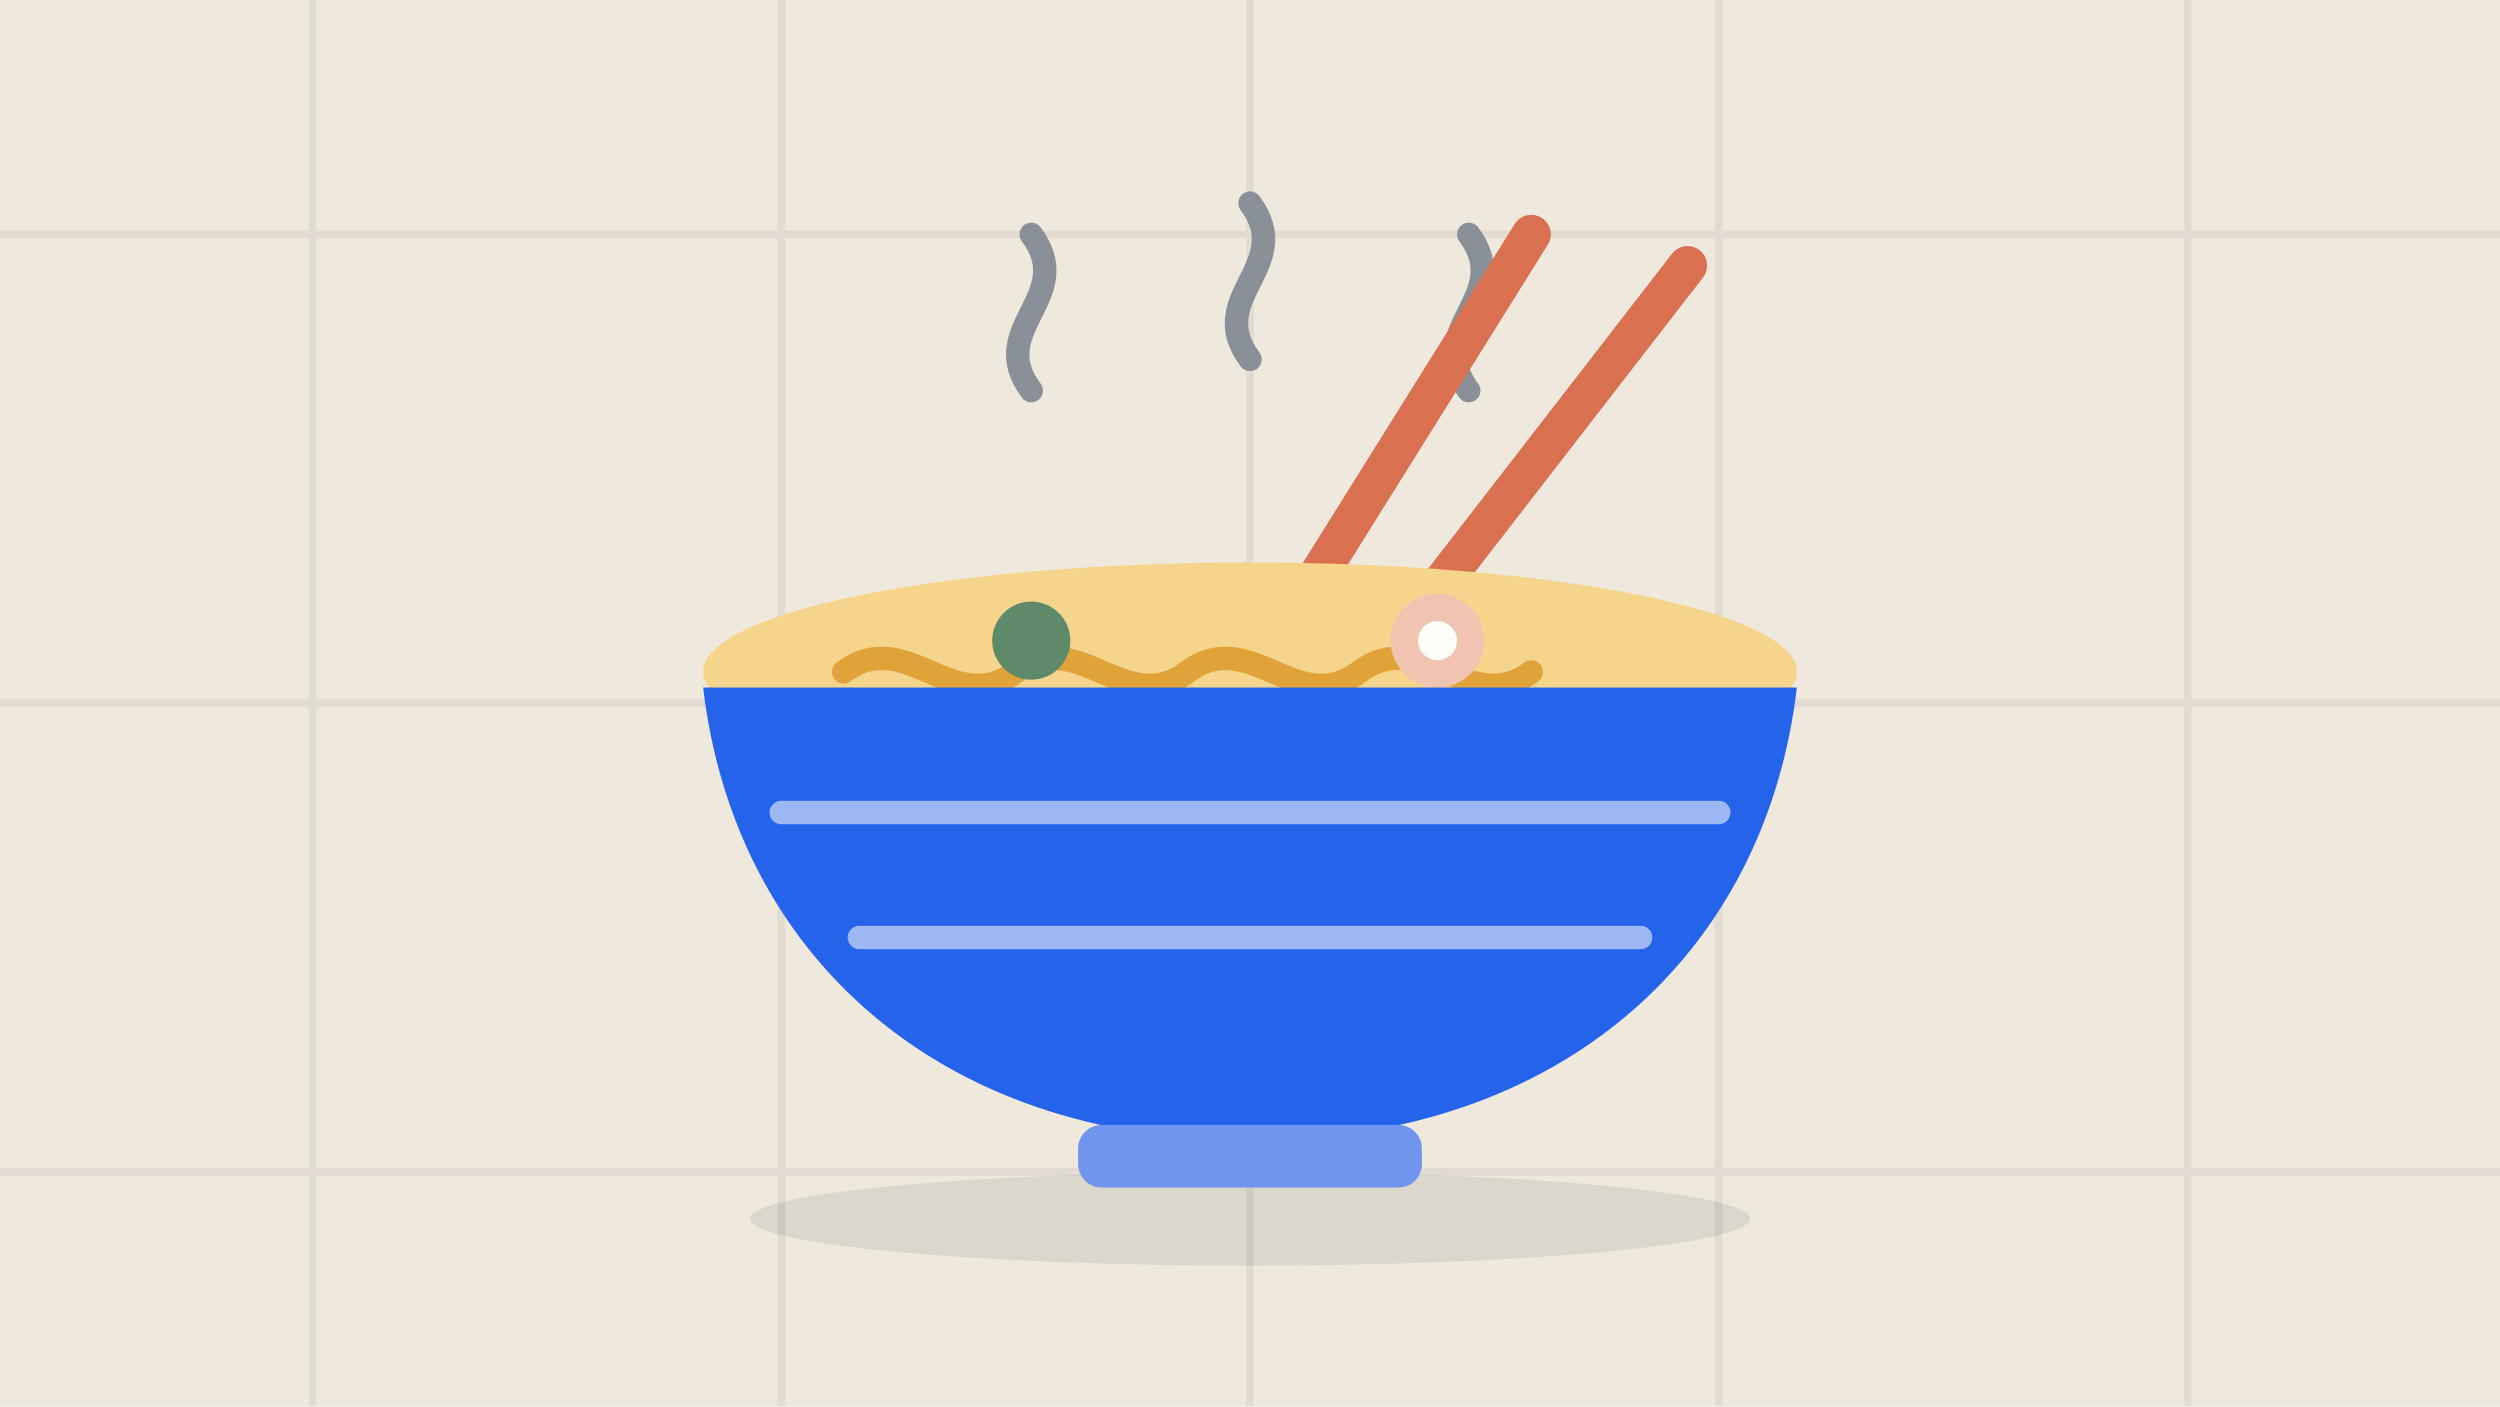
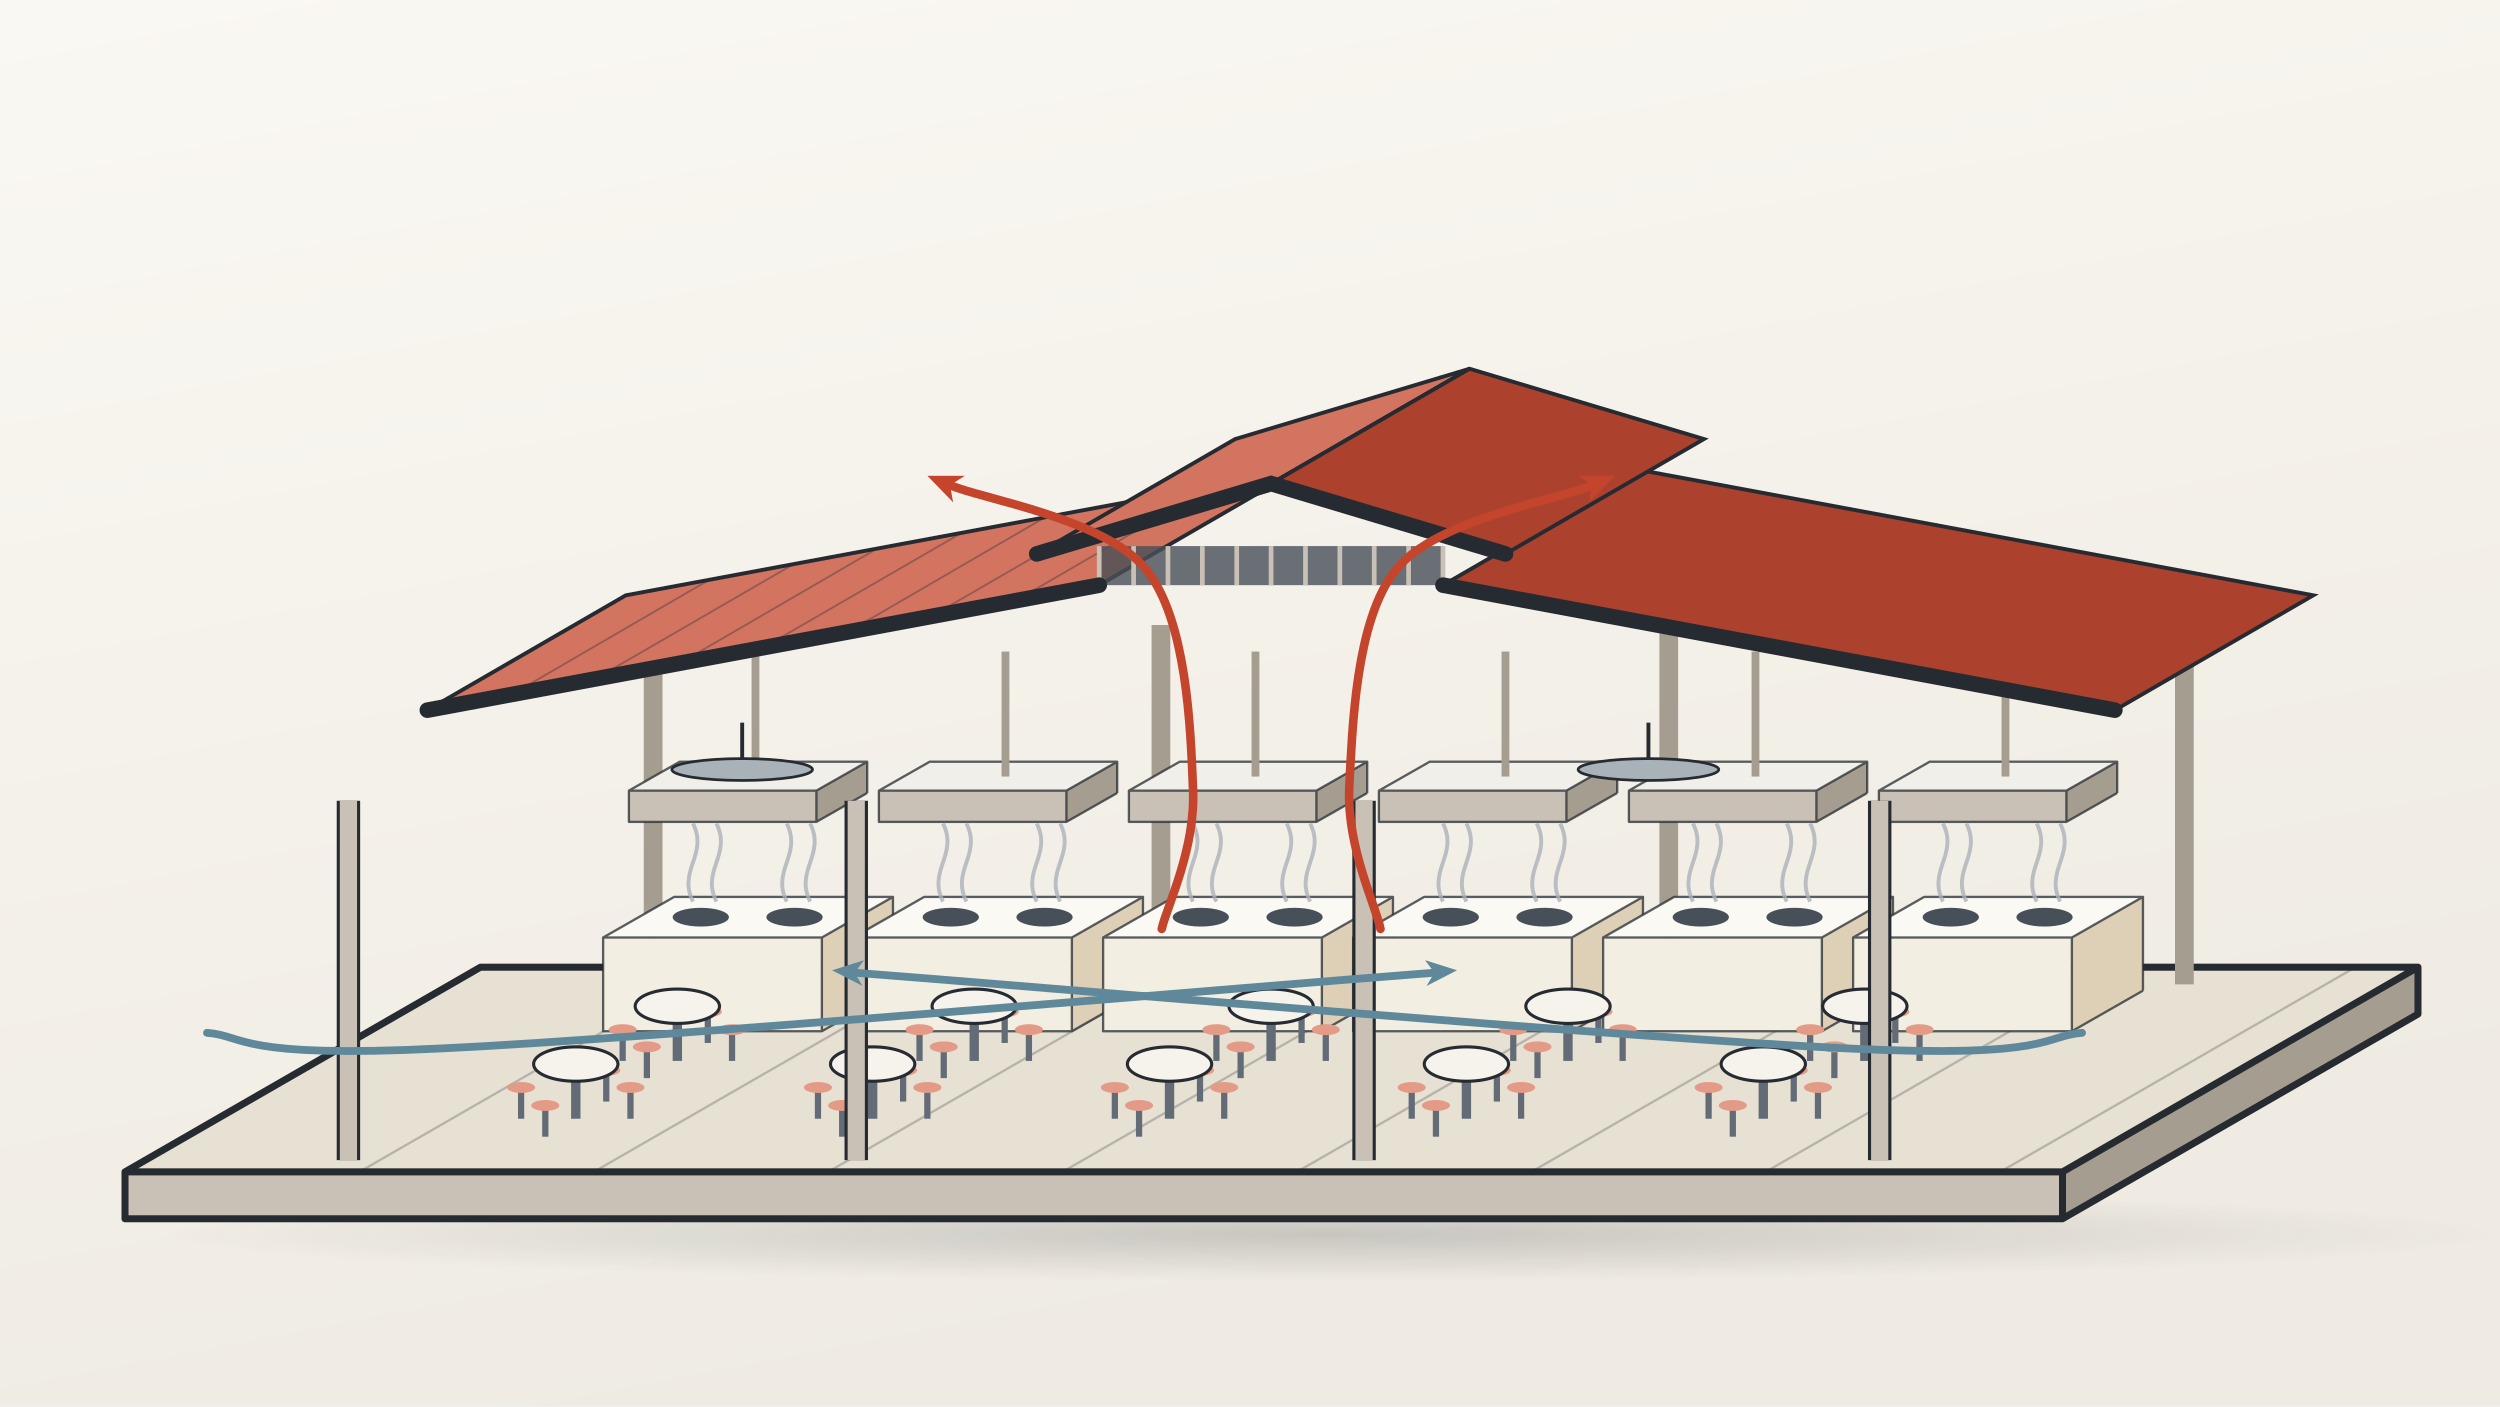
<svg xmlns="http://www.w3.org/2000/svg" viewBox="0 0 320 180">
-   <style>
- .b{fill:#efe9dd}.g{stroke:#1d232b;stroke-opacity:.07;stroke-width:1;fill:none}.sh{fill:#1d232b;fill-opacity:.09}
- .k{fill:#2b323b}.k2{fill:#4a525c}.k3{fill:#8a9098}.r{fill:#d6cdbb}.r2{fill:#c4b9a3}.w{fill:#fffdf8}
- .a{fill:#2563eb}.a2{fill:#6f95ee}.a3{fill:#c7d5f6}.s{fill:#b83a26}.s2{fill:#d9704f}.s3{fill:#f1c4b2}
- .o{fill:#e0a33a}.o2{fill:#f4d58b}.v{fill:#5f8a6a}.v2{fill:#9fbf9c}
- .ln{fill:none;stroke-linecap:round;stroke-linejoin:round}
- .lk{stroke:#2b323b}.lk2{stroke:#4a525c}.lk3{stroke:#8a9098}.la{stroke:#2563eb}.la2{stroke:#6f95ee}.la3{stroke:#c7d5f6}
- .ls{stroke:#b83a26}.ls2{stroke:#d9704f}.lo{stroke:#e0a33a}.lo2{stroke:#f4d58b}.lw{stroke:#fffdf8}.lr{stroke:#d6cdbb}.lb{stroke:#efe9dd}.lv{stroke:#5f8a6a}
- @media (prefers-color-scheme:dark){
- .b{fill:#1d2633}.g{stroke:#e8e4da;stroke-opacity:.07}.sh{fill:#000;fill-opacity:.25}
- .k{fill:#10151c}.k2{fill:#5a6472}.k3{fill:#6c7480}.r{fill:#4a4f57}.r2{fill:#5c626b}.w{fill:#e9e5dc}
- .a{fill:#4f82ee}.a2{fill:#7fa3f0}.a3{fill:#3b5482}.s{fill:#c9533c}.s2{fill:#dd7a5c}.s3{fill:#7a4a3e}
- .o{fill:#e2a940}.o2{fill:#e9cd86}.v{fill:#6f9a78}.v2{fill:#56785c}
- .lk{stroke:#e8e4da}.lk2{stroke:#a9b0ba}.lk3{stroke:#6c7480}.la{stroke:#6f9cf2}.la2{stroke:#7fa3f0}.la3{stroke:#3b5482}
- .ls{stroke:#e0745f}.ls2{stroke:#dd7a5c}.lo{stroke:#e2a940}.lo2{stroke:#e9cd86}.lw{stroke:#e9e5dc}.lr{stroke:#4a4f57}.lb{stroke:#1d2633}.lv{stroke:#6f9a78}}
- </style>
-   <rect class="b" width="320" height="180" />
-   <path class="g" d="M40 0v180M100 0v180M160 0v180M220 0v180M280 0v180M0 30h320M0 90h320M0 150h320" />
-   <ellipse class="sh" cx="160" cy="156" rx="64" ry="6" />
-   <path class="ln lk3" stroke-width="3" d="M132 50c-6-8 6-12 0-20M160 46c-6-8 6-12 0-20M188 50c-6-8 6-12 0-20" />
-   <path class="ln ls2" stroke-width="5" d="M196 30l-40 64M216 34l-48 62" />
-   <ellipse class="o2" cx="160" cy="86" rx="70" ry="14" />
-   <path class="ln lo" stroke-width="3" d="M108 86c8-6 14 6 22 0s14 6 22 0 14 6 22 0 14 6 22 0" />
-   <circle class="v" cx="132" cy="82" r="5" />
-   <circle class="s3" cx="184" cy="82" r="6" />
-   <circle class="w" cx="184" cy="82" r="2.5" />
-   <path class="a" d="M90 88h140c-4 34-30 58-70 58s-66-24-70-58z" />
-   <path class="ln lw" stroke-width="3" d="M100 104h120M110 120h100" opacity=".55" />
-   <rect class="a2" x="138" y="144" width="44" height="8" rx="3" />
+   <style>.o{fill:none;stroke:#262b31;stroke-width:1.1;stroke-linejoin:round;stroke-linecap:round}.h{fill:none;stroke:#262b31;stroke-opacity:.5;stroke-width:0.55;stroke-linejoin:round;stroke-linecap:round}.hw{fill:none;stroke:#fff;stroke-opacity:.7;stroke-width:0.55;stroke-linejoin:round;stroke-linecap:round}.an{fill:none;stroke:#262b31;stroke-width:0.8;stroke-linecap:round;stroke-linejoin:round}.ah{fill:#262b31}</style>
+   <defs>
+     <radialGradient id="r1" cx="0.5" cy="0.5" r="0.5">
+       <stop offset="0" stop-color="#262b31" stop-opacity="0.2" />
+       <stop offset="1" stop-color="#262b31" stop-opacity="0" />
+     </radialGradient>
+     <linearGradient id="l2" x1="0" y1="0" x2="0.35" y2="1">
+       <stop offset="0" stop-color="#faf8f3" />
+       <stop offset="1" stop-color="#efebe2" />
+     </linearGradient>
+   </defs>
+   <rect width="320" height="180" fill="url(#l2)" />
+   <ellipse cx="170" cy="158" rx="150" ry="6" fill="url(#r1)" />
+   <path d="M16 150l45.5-26.2 248 0-45.5 26.2Z" fill="#e7e1d4" />
+   <path d="M16 150l248 0 0 6-248 0Z" fill="#c9c1b5" />
+   <path d="M264 150l45.5-26.2 0 6-45.5 26.2Z" fill="#a69d91" />
+   <path d="M16 150l248 0 0 6-248 0ZM16 150l45.5-26.2 248 0-45.5 26.2ZM309.5 123.8l0 6-45.5 26.2" class="o" style="stroke-width:0.9" />
+   <path d="M46 150l45.5-26.2M76 150l45.5-26.2M106 150l45.5-26.2M136 150l45.5-26.2M166 150l45.5-26.2M196 150l45.5-26.2M226 150l45.5-26.2M256 150l45.5-26.2" stroke="#262b31" stroke-width="0.3" stroke-opacity="0.25" />
+   <path d="M83.6 126l0-46" stroke="#a69d91" stroke-width="2.4" />
+   <path d="M148.6 126l0-46" stroke="#a69d91" stroke-width="2.4" />
+   <path d="M213.6 126l0-46" stroke="#a69d91" stroke-width="2.4" />
+   <path d="M279.6 126l0-46" stroke="#a69d91" stroke-width="2.4" />
+   <path d="M77.2 120l28 0 0 12-28 0Z" fill="#f3eee2" />
+   <path d="M77.2 120l9.1-5.2 28 0-9.1 5.2Z" fill="#fbf9f4" />
+   <path d="M105.2 120l9.1-5.2 0 12-9.1 5.2Z" fill="#ddd0b6" />
+   <path d="M77.2 120l28 0 0 12-28 0ZM77.2 120l9.1-5.2 28 0-9.1 5.2M114.3 126.8l-9.1 5.2M114.3 114.8l0 12" stroke="#262b31" stroke-width="0.3" stroke-opacity="0.75" fill="none" stroke-linejoin="round" />
+   <path d="M80.5 101.2l24 0 0 4-24 0Z" fill="#c9c1b5" />
+   <path d="M80.5 101.2l6.5-3.7 24 0-6.5 3.7Z" fill="#f1efe9" />
+   <path d="M104.5 101.2l6.5-3.7 0 4-6.5 3.7Z" fill="#a69d91" />
+   <path d="M80.5 101.2l24 0 0 4-24 0ZM80.5 101.2l6.5-3.7 24 0-6.5 3.7M111 101.5l-6.5 3.7M111 97.5l0 4" stroke="#262b31" stroke-width="0.3" stroke-opacity="0.75" fill="none" stroke-linejoin="round" />
+   <ellipse cx="89.7" cy="117.4" rx="3.6" ry="1.2" fill="#474f58" />
+   <path d="M88.7 115.4c-2-4 2-6 0-10M91.7 115.4c-2-4 2-6 0-10" stroke="#aab2b9" stroke-width="0.5" fill="none" stroke-opacity="0.8" />
+   <ellipse cx="101.7" cy="117.4" rx="3.6" ry="1.2" fill="#474f58" />
+   <path d="M100.7 115.4c-2-4 2-6 0-10M103.7 115.4c-2-4 2-6 0-10" stroke="#aab2b9" stroke-width="0.5" fill="none" stroke-opacity="0.8" />
+   <path d="M96.7 99.4l0-16" stroke="#a69d91" stroke-width="1" />
+   <path d="M109.2 120l28 0 0 12-28 0Z" fill="#f3eee2" />
+   <path d="M109.2 120l9.1-5.2 28 0-9.1 5.2Z" fill="#fbf9f4" />
+   <path d="M137.2 120l9.1-5.2 0 12-9.1 5.2Z" fill="#ddd0b6" />
+   <path d="M109.2 120l28 0 0 12-28 0ZM109.2 120l9.1-5.2 28 0-9.1 5.2M146.3 126.8l-9.1 5.2M146.3 114.8l0 12" stroke="#262b31" stroke-width="0.3" stroke-opacity="0.75" fill="none" stroke-linejoin="round" />
+   <path d="M112.5 101.2l24 0 0 4-24 0Z" fill="#c9c1b5" />
+   <path d="M112.5 101.2l6.5-3.7 24 0-6.5 3.7Z" fill="#f1efe9" />
+   <path d="M136.5 101.2l6.5-3.7 0 4-6.5 3.7Z" fill="#a69d91" />
+   <path d="M112.5 101.2l24 0 0 4-24 0ZM112.5 101.2l6.5-3.7 24 0-6.5 3.7M143 101.5l-6.5 3.7M143 97.5l0 4" stroke="#262b31" stroke-width="0.3" stroke-opacity="0.75" fill="none" stroke-linejoin="round" />
+   <ellipse cx="121.7" cy="117.4" rx="3.6" ry="1.2" fill="#474f58" />
+   <path d="M120.7 115.4c-2-4 2-6 0-10M123.7 115.4c-2-4 2-6 0-10" stroke="#aab2b9" stroke-width="0.5" fill="none" stroke-opacity="0.8" />
+   <ellipse cx="133.7" cy="117.4" rx="3.6" ry="1.2" fill="#474f58" />
+   <path d="M132.7 115.4c-2-4 2-6 0-10M135.7 115.4c-2-4 2-6 0-10" stroke="#aab2b9" stroke-width="0.5" fill="none" stroke-opacity="0.8" />
+   <path d="M128.7 99.4l0-16" stroke="#a69d91" stroke-width="1" />
+   <path d="M141.2 120l28 0 0 12-28 0Z" fill="#f3eee2" />
+   <path d="M141.2 120l9.1-5.2 28 0-9.1 5.2Z" fill="#fbf9f4" />
+   <path d="M169.2 120l9.1-5.2 0 12-9.1 5.2Z" fill="#ddd0b6" />
+   <path d="M141.2 120l28 0 0 12-28 0ZM141.2 120l9.1-5.2 28 0-9.1 5.2M178.3 126.8l-9.1 5.2M178.3 114.8l0 12" stroke="#262b31" stroke-width="0.3" stroke-opacity="0.75" fill="none" stroke-linejoin="round" />
+   <path d="M144.5 101.2l24 0 0 4-24 0Z" fill="#c9c1b5" />
+   <path d="M144.5 101.2l6.5-3.7 24 0-6.5 3.7Z" fill="#f1efe9" />
+   <path d="M168.5 101.2l6.5-3.7 0 4-6.5 3.7Z" fill="#a69d91" />
+   <path d="M144.5 101.2l24 0 0 4-24 0ZM144.5 101.2l6.5-3.7 24 0-6.5 3.7M175 101.5l-6.5 3.7M175 97.5l0 4" stroke="#262b31" stroke-width="0.3" stroke-opacity="0.75" fill="none" stroke-linejoin="round" />
+   <ellipse cx="153.7" cy="117.4" rx="3.6" ry="1.2" fill="#474f58" />
+   <path d="M152.7 115.4c-2-4 2-6 0-10M155.7 115.4c-2-4 2-6 0-10" stroke="#aab2b9" stroke-width="0.5" fill="none" stroke-opacity="0.8" />
+   <ellipse cx="165.7" cy="117.4" rx="3.6" ry="1.2" fill="#474f58" />
+   <path d="M164.7 115.4c-2-4 2-6 0-10M167.7 115.4c-2-4 2-6 0-10" stroke="#aab2b9" stroke-width="0.5" fill="none" stroke-opacity="0.8" />
+   <path d="M160.7 99.4l0-16" stroke="#a69d91" stroke-width="1" />
+   <path d="M173.2 120l28 0 0 12-28 0Z" fill="#f3eee2" />
+   <path d="M173.2 120l9.1-5.2 28 0-9.1 5.2Z" fill="#fbf9f4" />
+   <path d="M201.2 120l9.1-5.2 0 12-9.1 5.2Z" fill="#ddd0b6" />
+   <path d="M173.2 120l28 0 0 12-28 0ZM173.2 120l9.1-5.2 28 0-9.1 5.2M210.3 126.8l-9.1 5.2M210.3 114.8l0 12" stroke="#262b31" stroke-width="0.3" stroke-opacity="0.75" fill="none" stroke-linejoin="round" />
+   <path d="M176.5 101.2l24 0 0 4-24 0Z" fill="#c9c1b5" />
+   <path d="M176.5 101.2l6.5-3.7 24 0-6.5 3.7Z" fill="#f1efe9" />
+   <path d="M200.5 101.2l6.5-3.7 0 4-6.5 3.7Z" fill="#a69d91" />
+   <path d="M176.5 101.2l24 0 0 4-24 0ZM176.5 101.2l6.5-3.7 24 0-6.5 3.7M207 101.5l-6.5 3.7M207 97.5l0 4" stroke="#262b31" stroke-width="0.3" stroke-opacity="0.75" fill="none" stroke-linejoin="round" />
+   <ellipse cx="185.7" cy="117.4" rx="3.6" ry="1.2" fill="#474f58" />
+   <path d="M184.7 115.4c-2-4 2-6 0-10M187.7 115.4c-2-4 2-6 0-10" stroke="#aab2b9" stroke-width="0.5" fill="none" stroke-opacity="0.8" />
+   <ellipse cx="197.7" cy="117.4" rx="3.6" ry="1.2" fill="#474f58" />
+   <path d="M196.7 115.4c-2-4 2-6 0-10M199.7 115.4c-2-4 2-6 0-10" stroke="#aab2b9" stroke-width="0.5" fill="none" stroke-opacity="0.8" />
+   <path d="M192.7 99.4l0-16" stroke="#a69d91" stroke-width="1" />
+   <path d="M205.2 120l28 0 0 12-28 0Z" fill="#f3eee2" />
+   <path d="M205.2 120l9.1-5.2 28 0-9.1 5.2Z" fill="#fbf9f4" />
+   <path d="M233.2 120l9.1-5.2 0 12-9.1 5.2Z" fill="#ddd0b6" />
+   <path d="M205.2 120l28 0 0 12-28 0ZM205.2 120l9.1-5.2 28 0-9.1 5.2M242.3 126.8l-9.1 5.2M242.3 114.8l0 12" stroke="#262b31" stroke-width="0.3" stroke-opacity="0.75" fill="none" stroke-linejoin="round" />
+   <path d="M208.5 101.2l24 0 0 4-24 0Z" fill="#c9c1b5" />
+   <path d="M208.5 101.2l6.5-3.7 24 0-6.5 3.7Z" fill="#f1efe9" />
+   <path d="M232.5 101.2l6.5-3.7 0 4-6.5 3.7Z" fill="#a69d91" />
+   <path d="M208.5 101.2l24 0 0 4-24 0ZM208.5 101.2l6.5-3.7 24 0-6.5 3.7M239 101.5l-6.5 3.7M239 97.5l0 4" stroke="#262b31" stroke-width="0.3" stroke-opacity="0.75" fill="none" stroke-linejoin="round" />
+   <ellipse cx="217.7" cy="117.4" rx="3.6" ry="1.2" fill="#474f58" />
+   <path d="M216.7 115.4c-2-4 2-6 0-10M219.7 115.4c-2-4 2-6 0-10" stroke="#aab2b9" stroke-width="0.5" fill="none" stroke-opacity="0.8" />
+   <ellipse cx="229.7" cy="117.4" rx="3.6" ry="1.2" fill="#474f58" />
+   <path d="M228.7 115.4c-2-4 2-6 0-10M231.7 115.4c-2-4 2-6 0-10" stroke="#aab2b9" stroke-width="0.5" fill="none" stroke-opacity="0.8" />
+   <path d="M224.7 99.4l0-16" stroke="#a69d91" stroke-width="1" />
+   <path d="M237.2 120l28 0 0 12-28 0Z" fill="#f3eee2" />
+   <path d="M237.2 120l9.1-5.2 28 0-9.1 5.2Z" fill="#fbf9f4" />
+   <path d="M265.2 120l9.1-5.2 0 12-9.1 5.2Z" fill="#ddd0b6" />
+   <path d="M237.2 120l28 0 0 12-28 0ZM237.2 120l9.1-5.2 28 0-9.1 5.2M274.3 126.8l-9.1 5.2M274.3 114.8l0 12" stroke="#262b31" stroke-width="0.3" stroke-opacity="0.75" fill="none" stroke-linejoin="round" />
+   <path d="M240.5 101.2l24 0 0 4-24 0Z" fill="#c9c1b5" />
+   <path d="M240.5 101.2l6.5-3.7 24 0-6.5 3.7Z" fill="#f1efe9" />
+   <path d="M264.5 101.2l6.5-3.7 0 4-6.5 3.7Z" fill="#a69d91" />
+   <path d="M240.5 101.2l24 0 0 4-24 0ZM240.5 101.2l6.5-3.7 24 0-6.5 3.7M271 101.5l-6.5 3.7M271 97.5l0 4" stroke="#262b31" stroke-width="0.3" stroke-opacity="0.75" fill="none" stroke-linejoin="round" />
+   <ellipse cx="249.7" cy="117.4" rx="3.6" ry="1.2" fill="#474f58" />
+   <path d="M248.7 115.4c-2-4 2-6 0-10M251.7 115.4c-2-4 2-6 0-10" stroke="#aab2b9" stroke-width="0.5" fill="none" stroke-opacity="0.8" />
+   <ellipse cx="261.7" cy="117.4" rx="3.6" ry="1.2" fill="#474f58" />
+   <path d="M260.7 115.4c-2-4 2-6 0-10M263.7 115.4c-2-4 2-6 0-10" stroke="#aab2b9" stroke-width="0.5" fill="none" stroke-opacity="0.8" />
+   <path d="M256.7 99.4l0-16" stroke="#a69d91" stroke-width="1" />
+   <path d="M66.7 143.2v-4" stroke="#636c76" stroke-width="0.8" />
+   <ellipse cx="66.7" cy="139.2" rx="1.8" ry="0.7" fill="#e39a86" />
+   <path d="M80.7 143.2v-4" stroke="#636c76" stroke-width="0.8" />
+   <ellipse cx="80.7" cy="139.2" rx="1.8" ry="0.7" fill="#e39a86" />
+   <path d="M69.8 145.5v-4" stroke="#636c76" stroke-width="0.8" />
+   <ellipse cx="69.8" cy="141.5" rx="1.8" ry="0.7" fill="#e39a86" />
+   <path d="M77.6 141v-4" stroke="#636c76" stroke-width="0.8" />
+   <ellipse cx="77.6" cy="137" rx="1.8" ry="0.7" fill="#e39a86" />
+   <path d="M73.7 143.2v-7" stroke="#636c76" stroke-width="1.2" />
+   <ellipse cx="73.7" cy="136.2" rx="5.4" ry="2.2" fill="#f6f3ec" stroke="#262b31" stroke-width="0.4" />
+   <path d="M79.7 135.8v-4" stroke="#636c76" stroke-width="0.8" />
+   <ellipse cx="79.7" cy="131.8" rx="1.8" ry="0.7" fill="#e39a86" />
+   <path d="M93.7 135.8v-4" stroke="#636c76" stroke-width="0.8" />
+   <ellipse cx="93.7" cy="131.8" rx="1.8" ry="0.7" fill="#e39a86" />
+   <path d="M82.8 138v-4" stroke="#636c76" stroke-width="0.8" />
+   <ellipse cx="82.8" cy="134" rx="1.8" ry="0.7" fill="#e39a86" />
+   <path d="M90.6 133.5v-4" stroke="#636c76" stroke-width="0.8" />
+   <ellipse cx="90.6" cy="129.5" rx="1.8" ry="0.7" fill="#e39a86" />
+   <path d="M86.7 135.8v-7" stroke="#636c76" stroke-width="1.2" />
+   <ellipse cx="86.7" cy="128.8" rx="5.4" ry="2.2" fill="#f6f3ec" stroke="#262b31" stroke-width="0.4" />
+   <path d="M104.7 143.2v-4" stroke="#636c76" stroke-width="0.8" />
+   <ellipse cx="104.7" cy="139.2" rx="1.8" ry="0.7" fill="#e39a86" />
+   <path d="M118.7 143.2v-4" stroke="#636c76" stroke-width="0.8" />
+   <ellipse cx="118.7" cy="139.2" rx="1.8" ry="0.7" fill="#e39a86" />
+   <path d="M107.8 145.5v-4" stroke="#636c76" stroke-width="0.8" />
+   <ellipse cx="107.8" cy="141.5" rx="1.8" ry="0.7" fill="#e39a86" />
+   <path d="M115.6 141v-4" stroke="#636c76" stroke-width="0.8" />
+   <ellipse cx="115.6" cy="137" rx="1.8" ry="0.7" fill="#e39a86" />
+   <path d="M111.7 143.2v-7" stroke="#636c76" stroke-width="1.2" />
+   <ellipse cx="111.7" cy="136.2" rx="5.4" ry="2.2" fill="#f6f3ec" stroke="#262b31" stroke-width="0.4" />
+   <path d="M117.7 135.8v-4" stroke="#636c76" stroke-width="0.8" />
+   <ellipse cx="117.7" cy="131.8" rx="1.8" ry="0.7" fill="#e39a86" />
+   <path d="M131.7 135.8v-4" stroke="#636c76" stroke-width="0.8" />
+   <ellipse cx="131.7" cy="131.8" rx="1.8" ry="0.7" fill="#e39a86" />
+   <path d="M120.8 138v-4" stroke="#636c76" stroke-width="0.8" />
+   <ellipse cx="120.8" cy="134" rx="1.8" ry="0.7" fill="#e39a86" />
+   <path d="M128.6 133.5v-4" stroke="#636c76" stroke-width="0.8" />
+   <ellipse cx="128.6" cy="129.5" rx="1.8" ry="0.7" fill="#e39a86" />
+   <path d="M124.7 135.8v-7" stroke="#636c76" stroke-width="1.2" />
+   <ellipse cx="124.7" cy="128.8" rx="5.4" ry="2.2" fill="#f6f3ec" stroke="#262b31" stroke-width="0.4" />
+   <path d="M142.7 143.2v-4" stroke="#636c76" stroke-width="0.8" />
+   <ellipse cx="142.7" cy="139.2" rx="1.8" ry="0.7" fill="#e39a86" />
+   <path d="M156.7 143.2v-4" stroke="#636c76" stroke-width="0.8" />
+   <ellipse cx="156.7" cy="139.2" rx="1.8" ry="0.7" fill="#e39a86" />
+   <path d="M145.8 145.5v-4" stroke="#636c76" stroke-width="0.8" />
+   <ellipse cx="145.8" cy="141.5" rx="1.8" ry="0.7" fill="#e39a86" />
+   <path d="M153.6 141v-4" stroke="#636c76" stroke-width="0.8" />
+   <ellipse cx="153.6" cy="137" rx="1.8" ry="0.7" fill="#e39a86" />
+   <path d="M149.7 143.2v-7" stroke="#636c76" stroke-width="1.2" />
+   <ellipse cx="149.7" cy="136.2" rx="5.4" ry="2.2" fill="#f6f3ec" stroke="#262b31" stroke-width="0.4" />
+   <path d="M155.7 135.8v-4" stroke="#636c76" stroke-width="0.8" />
+   <ellipse cx="155.7" cy="131.8" rx="1.8" ry="0.7" fill="#e39a86" />
+   <path d="M169.7 135.8v-4" stroke="#636c76" stroke-width="0.8" />
+   <ellipse cx="169.7" cy="131.8" rx="1.8" ry="0.7" fill="#e39a86" />
+   <path d="M158.8 138v-4" stroke="#636c76" stroke-width="0.8" />
+   <ellipse cx="158.8" cy="134" rx="1.8" ry="0.7" fill="#e39a86" />
+   <path d="M166.6 133.5v-4" stroke="#636c76" stroke-width="0.8" />
+   <ellipse cx="166.6" cy="129.5" rx="1.8" ry="0.7" fill="#e39a86" />
+   <path d="M162.7 135.8v-7" stroke="#636c76" stroke-width="1.2" />
+   <ellipse cx="162.7" cy="128.8" rx="5.4" ry="2.2" fill="#f6f3ec" stroke="#262b31" stroke-width="0.4" />
+   <path d="M180.7 143.2v-4" stroke="#636c76" stroke-width="0.8" />
+   <ellipse cx="180.7" cy="139.2" rx="1.8" ry="0.7" fill="#e39a86" />
+   <path d="M194.7 143.2v-4" stroke="#636c76" stroke-width="0.8" />
+   <ellipse cx="194.7" cy="139.2" rx="1.8" ry="0.7" fill="#e39a86" />
+   <path d="M183.8 145.5v-4" stroke="#636c76" stroke-width="0.8" />
+   <ellipse cx="183.8" cy="141.5" rx="1.8" ry="0.7" fill="#e39a86" />
+   <path d="M191.6 141v-4" stroke="#636c76" stroke-width="0.8" />
+   <ellipse cx="191.6" cy="137" rx="1.8" ry="0.7" fill="#e39a86" />
+   <path d="M187.7 143.2v-7" stroke="#636c76" stroke-width="1.2" />
+   <ellipse cx="187.7" cy="136.2" rx="5.4" ry="2.2" fill="#f6f3ec" stroke="#262b31" stroke-width="0.4" />
+   <path d="M193.7 135.8v-4" stroke="#636c76" stroke-width="0.8" />
+   <ellipse cx="193.7" cy="131.8" rx="1.8" ry="0.7" fill="#e39a86" />
+   <path d="M207.7 135.8v-4" stroke="#636c76" stroke-width="0.8" />
+   <ellipse cx="207.7" cy="131.8" rx="1.8" ry="0.7" fill="#e39a86" />
+   <path d="M196.8 138v-4" stroke="#636c76" stroke-width="0.8" />
+   <ellipse cx="196.8" cy="134" rx="1.8" ry="0.7" fill="#e39a86" />
+   <path d="M204.6 133.5v-4" stroke="#636c76" stroke-width="0.8" />
+   <ellipse cx="204.6" cy="129.5" rx="1.8" ry="0.7" fill="#e39a86" />
+   <path d="M200.7 135.8v-7" stroke="#636c76" stroke-width="1.2" />
+   <ellipse cx="200.7" cy="128.8" rx="5.4" ry="2.2" fill="#f6f3ec" stroke="#262b31" stroke-width="0.4" />
+   <path d="M218.7 143.2v-4" stroke="#636c76" stroke-width="0.8" />
+   <ellipse cx="218.7" cy="139.2" rx="1.8" ry="0.7" fill="#e39a86" />
+   <path d="M232.7 143.2v-4" stroke="#636c76" stroke-width="0.8" />
+   <ellipse cx="232.7" cy="139.2" rx="1.8" ry="0.7" fill="#e39a86" />
+   <path d="M221.8 145.5v-4" stroke="#636c76" stroke-width="0.8" />
+   <ellipse cx="221.8" cy="141.5" rx="1.8" ry="0.7" fill="#e39a86" />
+   <path d="M229.6 141v-4" stroke="#636c76" stroke-width="0.8" />
+   <ellipse cx="229.6" cy="137" rx="1.8" ry="0.7" fill="#e39a86" />
+   <path d="M225.7 143.2v-7" stroke="#636c76" stroke-width="1.2" />
+   <ellipse cx="225.7" cy="136.2" rx="5.4" ry="2.2" fill="#f6f3ec" stroke="#262b31" stroke-width="0.4" />
+   <path d="M231.7 135.8v-4" stroke="#636c76" stroke-width="0.8" />
+   <ellipse cx="231.7" cy="131.8" rx="1.8" ry="0.7" fill="#e39a86" />
+   <path d="M245.7 135.8v-4" stroke="#636c76" stroke-width="0.8" />
+   <ellipse cx="245.7" cy="131.8" rx="1.8" ry="0.7" fill="#e39a86" />
+   <path d="M234.8 138v-4" stroke="#636c76" stroke-width="0.8" />
+   <ellipse cx="234.8" cy="134" rx="1.8" ry="0.7" fill="#e39a86" />
+   <path d="M242.6 133.5v-4" stroke="#636c76" stroke-width="0.8" />
+   <ellipse cx="242.6" cy="129.5" rx="1.8" ry="0.7" fill="#e39a86" />
+   <path d="M238.7 135.8v-7" stroke="#636c76" stroke-width="1.2" />
+   <ellipse cx="238.7" cy="128.8" rx="5.4" ry="2.2" fill="#f6f3ec" stroke="#262b31" stroke-width="0.4" />
+   <path d="M44.6 148.5l0-46" stroke="#262b31" stroke-width="3" />
+   <path d="M44.6 148.5l0-46" stroke="#c9c1b5" stroke-width="2.2" />
+   <path d="M109.6 148.5l0-46" stroke="#262b31" stroke-width="3" />
+   <path d="M109.6 148.5l0-46" stroke="#c9c1b5" stroke-width="2.2" />
+   <path d="M174.6 148.5l0-46" stroke="#262b31" stroke-width="3" />
+   <path d="M174.6 148.5l0-46" stroke="#c9c1b5" stroke-width="2.2" />
+   <path d="M240.6 148.5l0-46" stroke="#262b31" stroke-width="3" />
+   <path d="M240.6 148.5l0-46" stroke="#c9c1b5" stroke-width="2.2" />
+   <path d="M54.7 90.9l86-16 25.4-14.7-86 16Z" fill="#d37461" stroke="#262b31" stroke-width="0.5" />
+   <path d="M65.5 88.9l25.3-14.7M76.2 86.9l25.4-14.7M87 84.9l25.3-14.7M97.7 82.9l25.4-14.7M108.5 80.9l25.3-14.7M119.2 78.9l25.4-14.7M130 76.9l25.3-14.7" stroke="#262b31" stroke-width="0.25" stroke-opacity="0.35" />
+   <path d="M140.7 74.9l44 0 0-5-44 0Z" fill="#474f58" fill-opacity="0.8" />
+   <path d="M140.7 74.9l0-5M145.1 74.9l0-5M149.5 74.9l0-5M153.9 74.9l0-5M158.3 74.9l0-5M162.7 74.9l0-5M167.1 74.9l0-5M171.5 74.9l0-5M175.9 74.9l0-5M180.3 74.9l0-5M184.7 74.9l0-5" stroke="#c9c1b5" stroke-width="0.6" />
+   <path d="M184.7 74.9l86 16 25.4-14.7-86-16Z" fill="#ac412d" stroke="#262b31" stroke-width="0.5" />
+   <path d="M132.7 70.9l30-9 25.4-14.7-30 9Z" fill="#d37461" stroke="#262b31" stroke-width="0.5" />
+   <path d="M162.7 61.9l30 9 25.4-14.7-30-9Z" fill="#ac412d" stroke="#262b31" stroke-width="0.5" />
+   <path d="M54.7 90.9l86-16M184.7 74.9l86 16M132.7 70.9l30-9 30 9" stroke="#262b31" stroke-width="2" fill="none" stroke-linecap="round" />
+   <path d="M95 92.5v6" stroke="#262b31" stroke-width="0.5" />
+   <ellipse cx="95" cy="98.5" rx="9" ry="1.4" fill="#aab2b9" stroke="#262b31" stroke-width="0.35" />
+   <path d="M211 92.5v6" stroke="#262b31" stroke-width="0.5" />
+   <ellipse cx="211" cy="98.5" rx="9" ry="1.4" fill="#aab2b9" stroke="#262b31" stroke-width="0.35" />
+   <path d="M26.5 132.2c5 .4 3.8 3.3 30 2 26.2-1.2 106-8.1 127.2-9.7" fill="none" stroke="#5f899b" stroke-width="1" stroke-linecap="round" stroke-linejoin="round" />
+   <path d="M186.5 124.2l-3.9 2 1-1.7-1.2-1.6Z" fill="#5f899b" />
+   <path d="M266.5 132.2c-5 .4-3.8 3.3-30 2-26.2-1.2-106-8.1-127.2-9.7" fill="none" stroke="#5f899b" stroke-width="1" stroke-linecap="round" stroke-linejoin="round" />
+   <path d="M106.5 124.2l4.1-1.3-1.2 1.6 1 1.7Z" fill="#5f899b" />
+   <path d="M148.7 118.9c.7-3 4.4-10.4 4-18-.3-7.7-.8-21.6-6-28-5.2-6.5-20.9-9-25.1-10.8" fill="none" stroke="#c4452c" stroke-width="1.1" stroke-linecap="round" stroke-linejoin="round" />
+   <path d="M118.7 60.9l4.8 0-1.9 1.2 .4 2.2Z" fill="#c4452c" />
+   <path d="M176.7 118.9c-.6-3-4.3-10.4-4-18 .4-7.7 .8-21.6 6-28 5.2-6.5 21-9 25.2-10.8" fill="none" stroke="#c4452c" stroke-width="1.1" stroke-linecap="round" stroke-linejoin="round" />
+   <path d="M206.7 60.9l-3.3 3.4 .4-2.2-1.8-1.2Z" fill="#c4452c" />
</svg>
